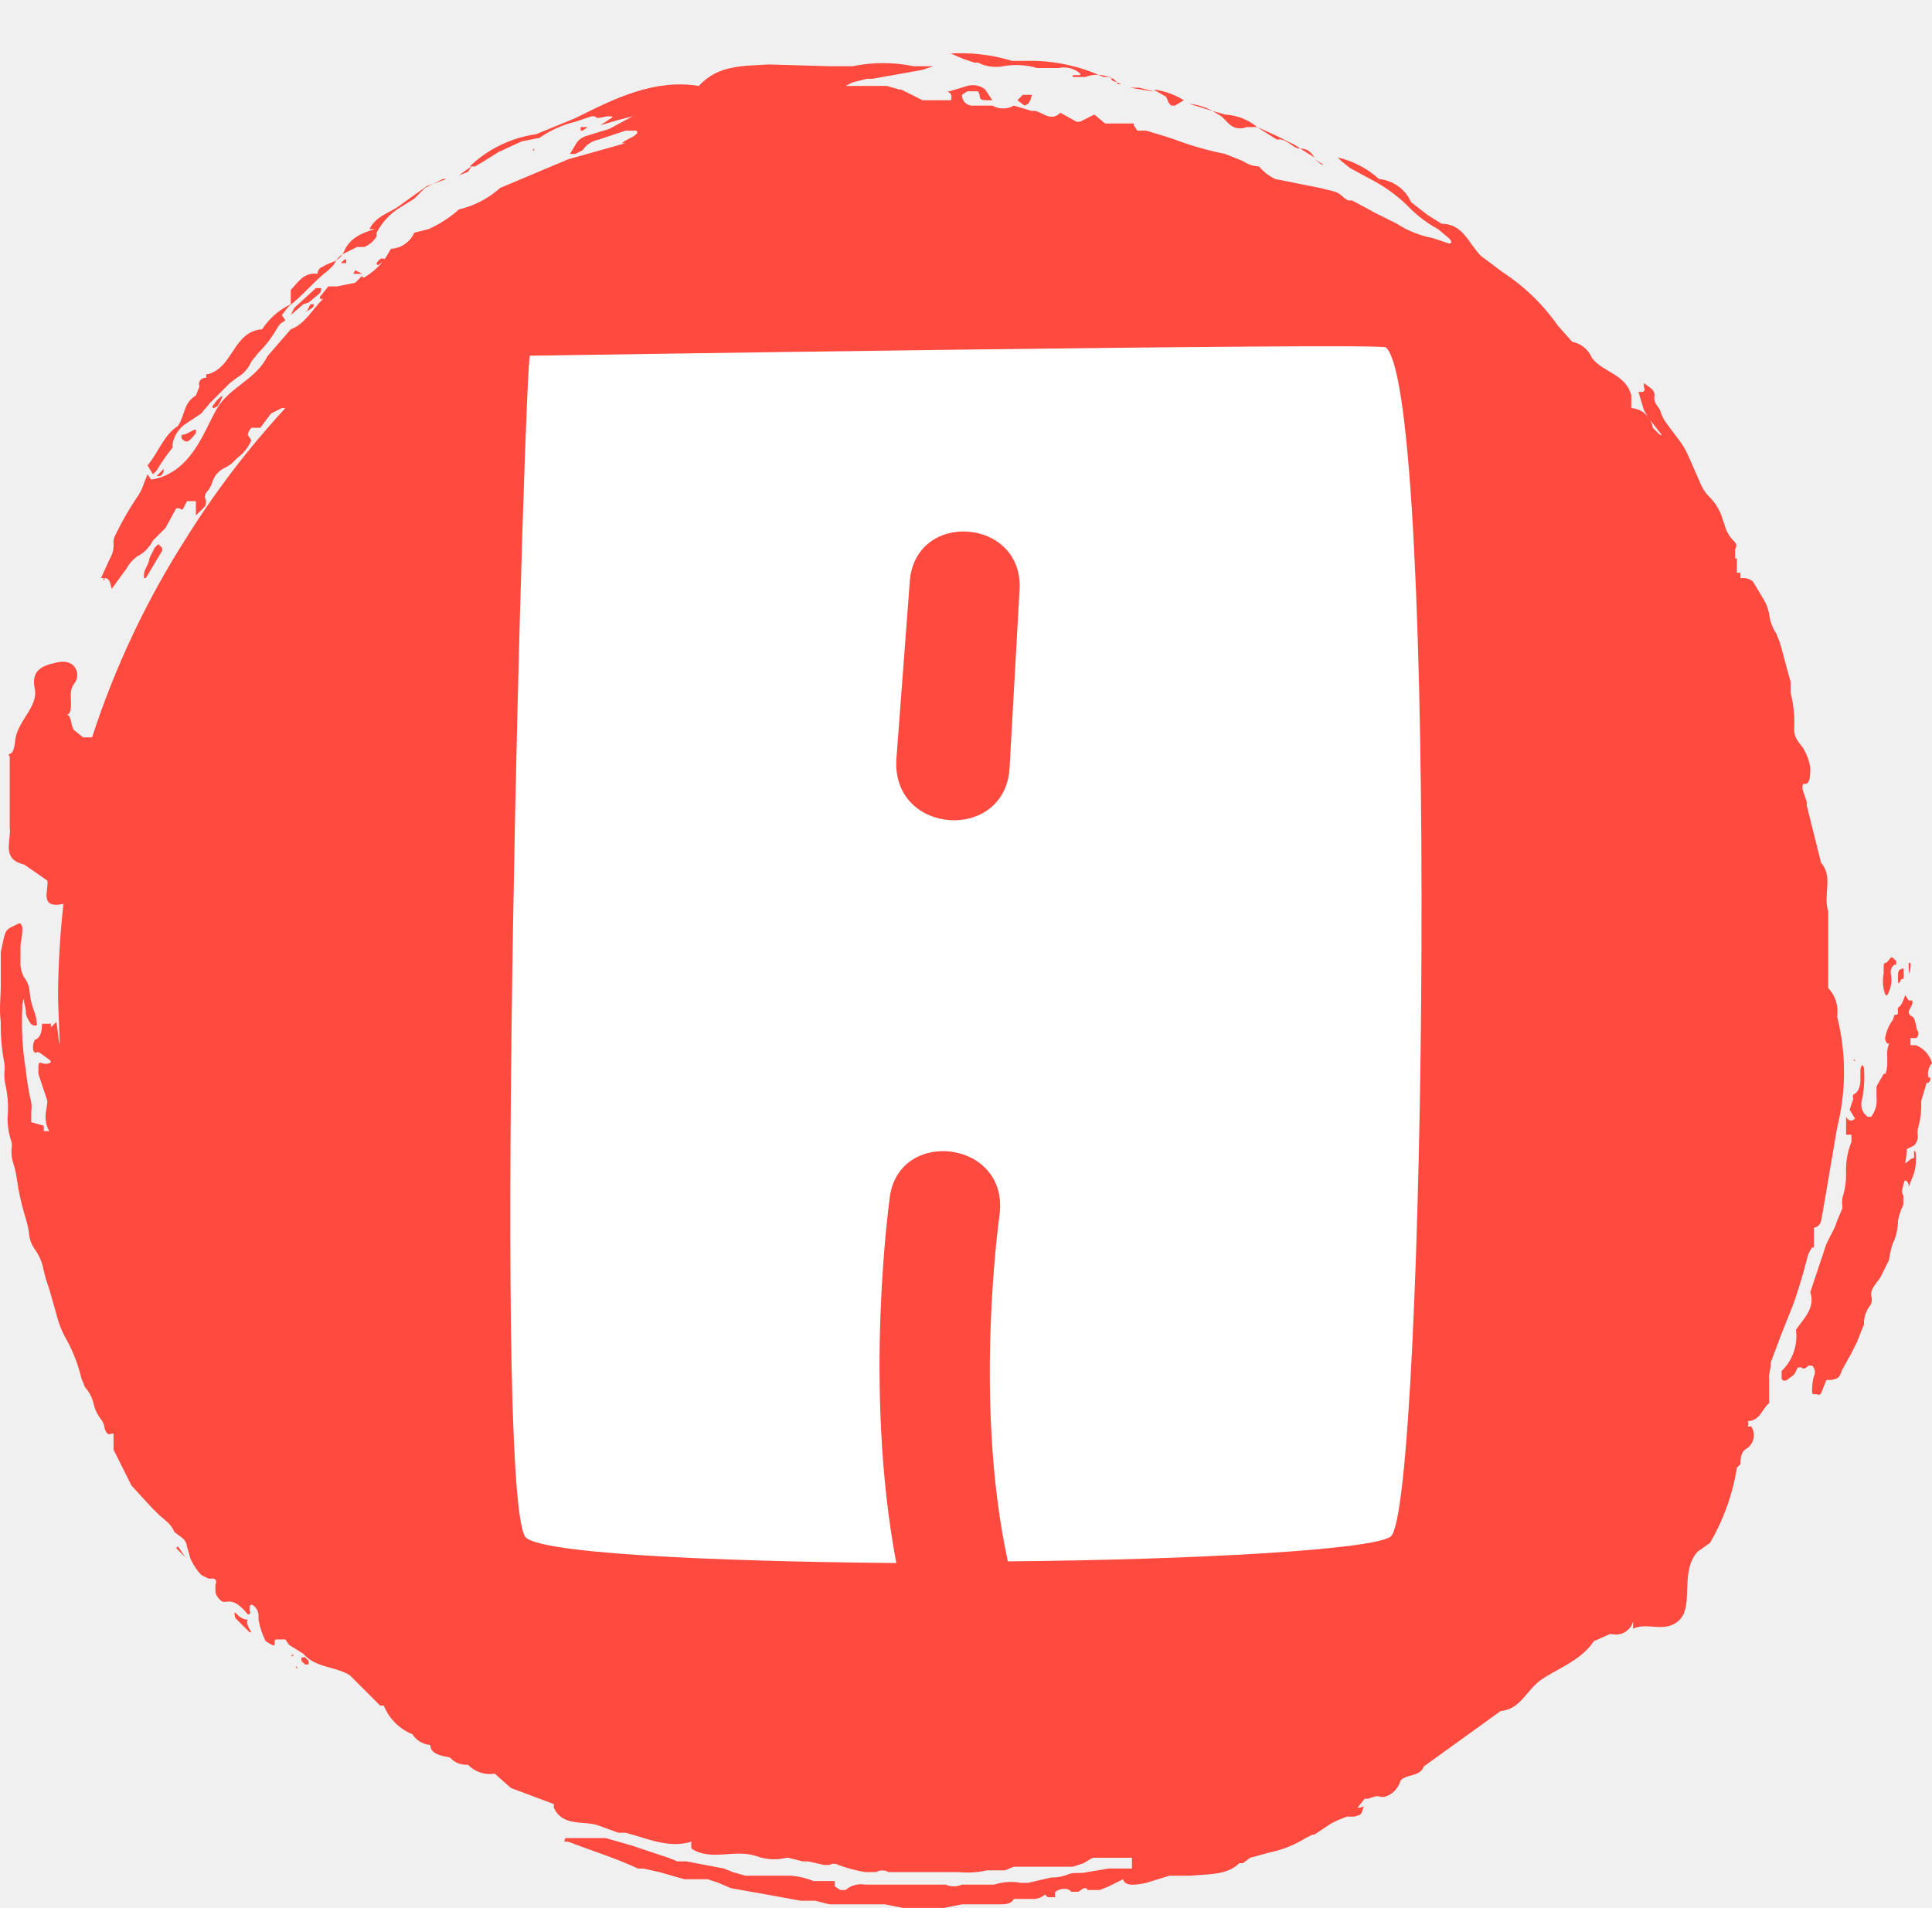
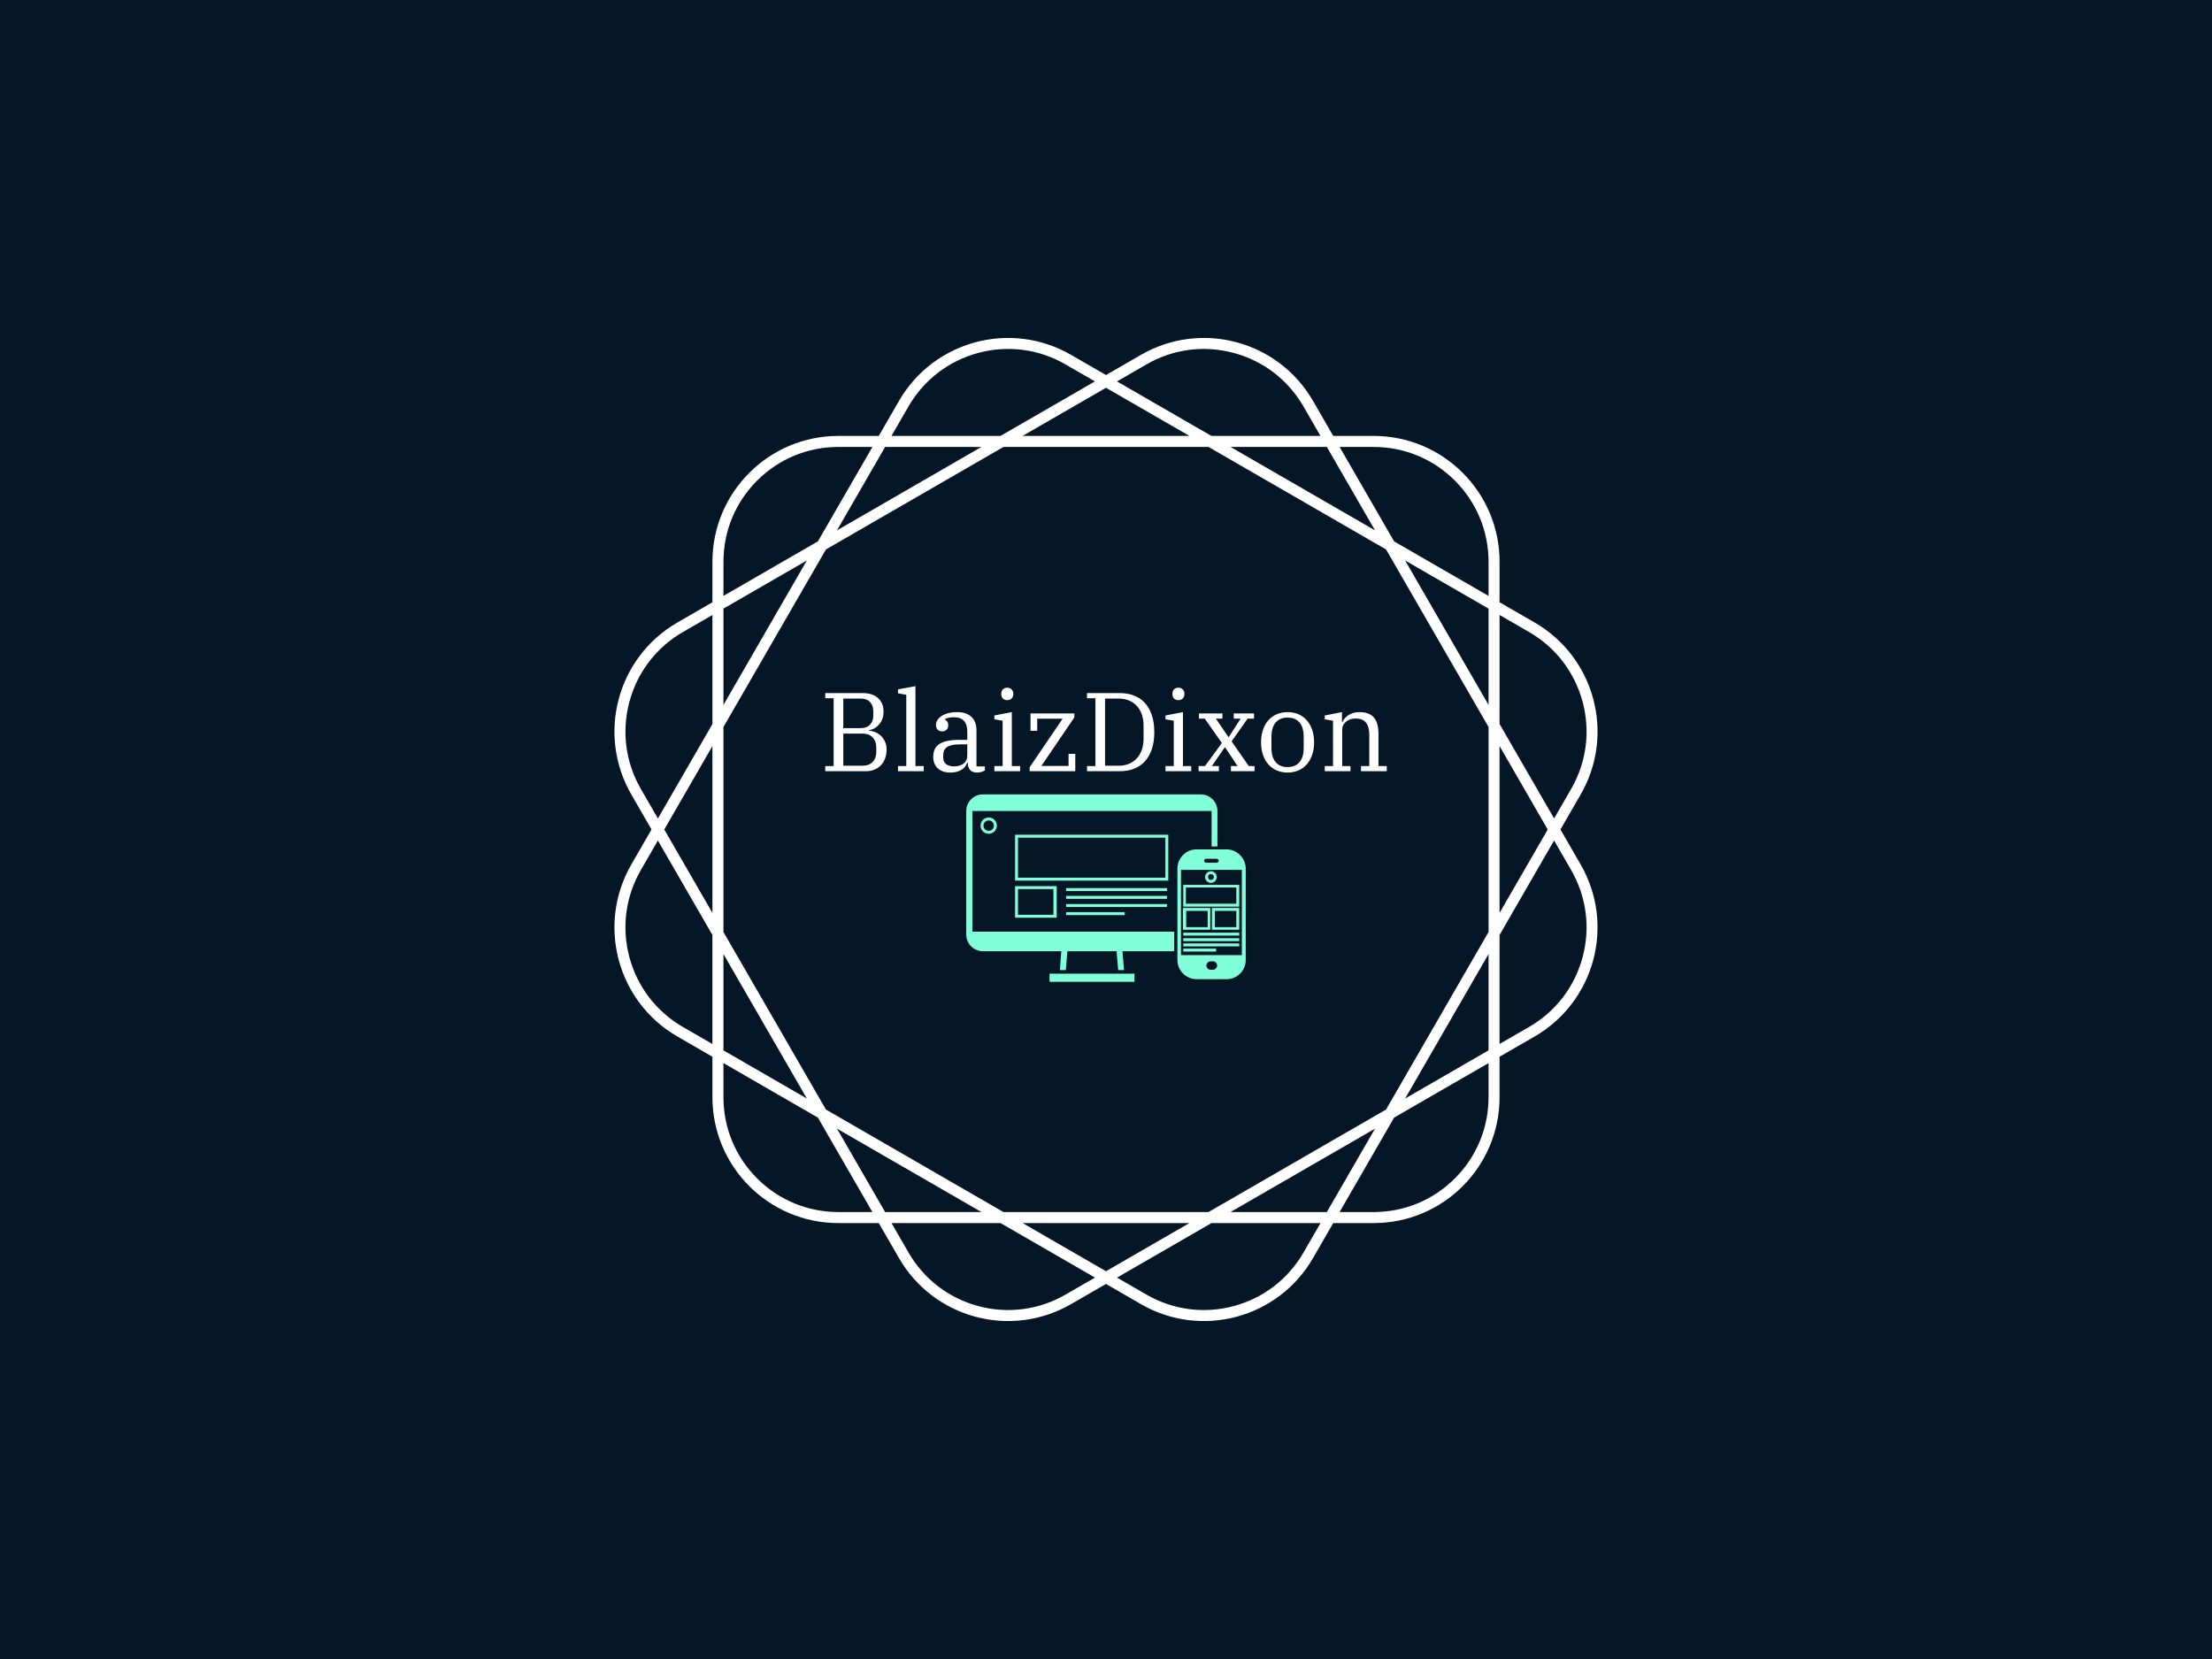
- <svg xmlns="http://www.w3.org/2000/svg" width="308.761" height="304.916" viewBox="0 0 106.008 104.687" class="css-1j8o68f" version="1.1" id="svg23">
-   <defs id="SvgjsDefs2684" />
-   <g id="SvgjsG2685" featurekey="rootContainer" transform="matrix(0.9820593,0,0,0.9820593,-0.05456052,0)" fill="#ff4a3f">
-     <g id="g17">
-       <path d="M19.8 15.3h.5l-.4-.2zm.5.1zm.8-.7c0 .1 0 .1.1.1l.4-.3c-.2-.1-.3-.1-.5.2zm.4-.2zm-4.1 2.3zm-.2.6l.3-.2c.1-.1.1-.2.1-.2h-.2l-.2.4c-.1-.1-.1 0 0 0zm2.2-2.9h-.1l-.2.2h.3zm-2.1 2.4l.6-.5c.1-.1.1-.2.1-.3h-.3l-1.2 1.1-.2.4.7-.6zm-1.1.8z" id="path3" />
-       <path d="M9.7 25v-.2a1.7 1.7 0 0 1 .7-1.1l.9-.6.5-.6.7-.7.4-.4.4-.3a1.9 1.9 0 0 0 .8-.9l.4-.5a5.9 5.9 0 0 0 1-1.3l.2-.3.3-.2-.2-.3.4-.5c.8-.6 1.4-1.4 2.2-2l.3-.3a1.4 1.4 0 0 1 .5-.6l.8-.4h.4a1.4 1.4 0 0 0 .7-.6V13a3.5 3.5 0 0 1 1.3-1.4l.8-.5.2-.2.4-.4 1-.5h.2l-1.1.4-1.4 1c-.6.5-1.4.6-1.8 1.4h.3c-.7.2-1.4.5-1.7 1.2s-.8.6-1.2.9a.4.4 0 0 0-.3.4c-.8-.1-1.1.5-1.5.9v.8a3.9 3.9 0 0 0-1.6 1.4c-1.6.1-1.6 2.1-3 2.5h-.1a.2.2 0 0 0 0 .2c-.3 0-.5.2-.4.5l-.2.5c-.7.4-.6 1.1-1 1.7-.8.5-1.1 1.5-1.7 2.2l.3.5.2-.2a11.6 11.6 0 0 1 .9-1.3zM53.9 3.3l.6.2h.2a2.2 2.2 0 0 0 1.4.2 4.1 4.1 0 0 1 1.9.1h1.2a1.4 1.4 0 0 1 1.2.3.1.1 0 0 1 0 .1H60a.1.1 0 0 0 0 .1h.7a1.8 1.8 0 0 1 1.3 0c.2 0 .1.1.2.2l.5.2h-.2c-.2-.4-.5-.4-.8-.4a9.7 9.7 0 0 0-4.3-.9h-.8A9.8 9.8 0 0 0 53 3h.2zm7.3 3.1zM50.3 4.7zm10.9 1.7h.2-.2zM19 14.7zm32.1-10zm17.6 2.2a.9.9 0 0 0 1 .2h.6a3.1 3.1 0 0 0-1.8-.7l-.7-.2.5.3zm-3.4-1.3c0 .1.1.2.2.3h.2l.5-.3a4.2 4.2 0 0 0-1.7-.6l.7.4zm7.4 2.7l.8.5c-.2-.3-.4-.5-.8-.5z" id="path5" />
-       <path d="M99 76.1l.6-1.6.6-1.5c.2-.5.6-1.8.8-2.6a1.7 1.7 0 0 1 .3-.7h.1v-1.1c.5-.1.4-.6.5-.9l.8-4.7a12.7 12.7 0 0 0 0-6.2 1.9 1.9 0 0 0-.5-1.6v-4.3c-.3-.9.3-1.9-.4-2.7L101 45a.4.4 0 0 0 0-.2l-.2-.6a.5.5 0 0 1 0-.4h.1c.3 0 .3-.5.3-.9a3 3 0 0 0-.4-1.1l-.3-.4a1.1 1.1 0 0 1-.2-.7 6.7 6.7 0 0 0-.2-2v-.6c-.2-.7-.4-1.5-.6-2.2l-.2-.5a2.5 2.5 0 0 1-.4-1.1 2.5 2.5 0 0 0-.3-.8l-.6-1a.8.8 0 0 0-.6-.2h-.1V32h-.2v-.8H97V31a.4.4 0 0 0 0-.1v-.2c.1-.2.1-.3-.1-.5a1.8 1.8 0 0 1-.4-.6l-.2-.6a2.9 2.9 0 0 0-.7-1.2 2.2 2.2 0 0 1-.5-.7l-.7-1.6a4.3 4.3 0 0 0-.6-1l-.6-.8a2.4 2.4 0 0 1-.4-.8l-.2-.3a.6.6 0 0 1-.1-.5.5.5 0 0 0-.2-.4l-.4-.3v.2c.1.2 0 .3-.1.3h-.2l.3 1 .3.5.7.9h-.1l-.2-.2-.2-.2a1.3 1.3 0 0 0-1.2-1.1v-.7c-.3-1.2-1.6-1.3-2.2-2.1a1.5 1.5 0 0 0-1.1-.9l-.8-.9a11.3 11.3 0 0 0-3.1-3l-.8-.6-.4-.3c-.7-.7-1-1.8-2.2-1.8l-.8-.5-.9-.7a2.2 2.2 0 0 0-1.8-1.3 5.1 5.1 0 0 0-2.3-1.2l.2.2.5.4 1.3.7a8.5 8.5 0 0 1 2.1 1.6 6.8 6.8 0 0 0 1.5 1.1l.6.5c.1.1.2.2.1.3H81l-.9-.3a5.6 5.6 0 0 1-2-.8l-1.2-.6-1.3-.7h-.2c-.3-.1-.4-.4-.8-.5l-.8-.2-2.5-.5a2.6 2.6 0 0 1-.9-.7 1.7 1.7 0 0 1-.9-.3l-1-.4a18.1 18.1 0 0 1-2.8-.8l-.6-.2-1-.3h-.5l-.2-.3v-.1h-1.6l-.6-.5-.4.2-.4.2h-.2l-.9-.5c-.6.6-1.1-.2-1.6-.1l-1-.3a1.2 1.2 0 0 1-1.2 0h-1.2a.6.6 0 0 1-.5-.6l.3-.2h.6a.7.7 0 0 1 .1.3c0 .2.2.2.5.2h.2l-.4-.6a1.1 1.1 0 0 0-1-.2l-1 .3H53c.3.2.2.3.2.5h-1.6l-.4-.2-.8-.4h-.1l-.7-.2h-2.3l.4-.2.8-.2h.3l1.7-.3 1.1-.2.6-.2h-1.1a8.4 8.4 0 0 0-3.4 0h-1.3L43 3.6c-1.4.1-2.8 0-3.9 1.2-2.5-.4-4.7.7-6.9 1.8l-2.2.9a6.7 6.7 0 0 0-3.7 1.8h.3l.5-.3.8-.5 1.3-.6 1-.2a6 6 0 0 1 2-.9l.9-.3h.2c.1.2.5 0 .7 0h.2c.1 0 .1.1 0 .1l-.6.4 1-.3.8-.2-1.3.7-1.3.4a1 1 0 0 0-.6.5l-.3.5h.3l.4-.2a1.4 1.4 0 0 1 .9-.6l1.5-.5h.5a.1.1 0 0 1 .1.2c-.2.2-.6.3-.8.5h.2l-3.2.9-3.8 1.6a5.2 5.2 0 0 1-2.3 1.2 6.6 6.6 0 0 1-1.7 1.1l-.8.2a1.5 1.5 0 0 1-1.3.9l-.3.5a3.7 3.7 0 0 1-1.2 1.1h-.1v-.1l-.2.2-.2.2-1 .2h-.5l-.4.5c-.1.1-.1.2 0 .2h.1c-.6.6-1 1.4-1.8 1.7L15 19.9c-.6 1.2-1.8 1.6-2.6 2.6s-1.4 3.9-3.9 4.3l-.2-.3-.2.5a2.7 2.7 0 0 1-.4.8 16.9 16.9 0 0 0-1.2 2.1.8.8 0 0 0-.1.5 1.4 1.4 0 0 1-.2.8l-.5 1.1h.2c.3 0 .3.3.4.6l.8-1.1a2.2 2.2 0 0 1 .6-.7 2 2 0 0 0 .9-.9l.3-.3.4-.4.6-1.1h.2c.1.1.1.1.2 0l.2-.4h.5v.8l.5-.5a.5.5 0 0 0 0-.5.4.4 0 0 1 .1-.3 1.5 1.5 0 0 0 .3-.5 1.3 1.3 0 0 1 .8-.9l.3-.2.3-.3a2.4 2.4 0 0 0 .8-1l-.2-.3c0-.1.1-.3.2-.4h.5l.6-.8.6-.3h.2a48.8 48.8 0 0 0-5.5 7.2h-.1.1a48.4 48.4 0 0 0-5.3 11.2h-.5l-.5-.4c-.2-.2-.1-.7-.4-.9h.1c.3-.5-.1-1.2.3-1.7s.1-1.4-.9-1.2-1.5.5-1.3 1.5-1 1.8-1.1 2.9-.5.5-.3.9v3.9c.1.8-.5 1.8.8 2.1l1.3.9c.1.5-.5 1.6.9 1.3a49.2 49.2 0 0 0-.3 5c0 1.1.1 2.2.1 3.3v-.4c-.1-.4-.1-.8-.2-1.3l-.3.3v-.2h-.5c0 .5-.1.8-.4.9a.9.9 0 0 0-.1.5c0 .1.1.3.2.2s.4.2.7.4-.2.3-.4.2-.2.1-.2.3v.3l.5 1.5c0 .3-.1.6-.1.9a1.7 1.7 0 0 0 .2.8h-.3v-.3l-.7-.2v-.6a1.5 1.5 0 0 0 0-.5 14.6 14.6 0 0 1-.3-1.8 16.6 16.6 0 0 1-.2-3.5.9.9 0 0 1 .1-.5v.2a2.9 2.9 0 0 1 .1.5.8.8 0 0 0 .1.4c.1.2.2.4.4.4s.1-.1.1-.2a2.1 2.1 0 0 0-.1-.5 4.2 4.2 0 0 1-.3-1.3 1.5 1.5 0 0 0-.3-.7 1.6 1.6 0 0 1-.2-.9v-.8c0-.3.1-.6.1-.9a.5.5 0 0 0-.1-.4h-.1c-.8.4-.7.2-1 1.6V55c0 .7-.1 1.4 0 2.1a10.8 10.8 0 0 0 .2 2.3 1.8 1.8 0 0 1 0 .5 3.1 3.1 0 0 0 .1.9 5.9 5.9 0 0 1 .1 1.3 3.9 3.9 0 0 0 .2 1.7 1.2 1.2 0 0 1 0 .4 2.1 2.1 0 0 0 .1.8 4.9 4.9 0 0 1 .2.9 14 14 0 0 0 .5 2.2 5 5 0 0 1 .2 1 1.7 1.7 0 0 0 .3.7 2.9 2.9 0 0 1 .5 1.2 8.5 8.5 0 0 0 .3 1l.4 1.4a5.4 5.4 0 0 0 .6 1.5 8.5 8.5 0 0 1 .8 2.1l.2.5a2.1 2.1 0 0 1 .5 1 2.1 2.1 0 0 0 .4.8 1 1 0 0 1 .2.5c.1.3.2.4.4.3h.1v.9l.5 1 .5 1 1.1 1.2.4.4c.3.3.7.5.9 1l.4.3a.7.7 0 0 1 .3.5l.2.7a3.3 3.3 0 0 0 .6.9l.4.2h.3a.2.2 0 0 1 .1.3 2.5 2.5 0 0 0 0 .5.9.9 0 0 0 .4.5h.2c.4-.1.8.2 1.2.7h.1c0-.1.1-.1 0-.2v-.2c0-.1.1-.2.2-.1a.7.7 0 0 1 .3.6v.2a4.3 4.3 0 0 0 .4 1.2c.5.3.5.3.5.1s0-.2.2-.2h.4l.2.3.8.5c.7.8 1.8.7 2.6 1.2l1.7 1.7h.2a2.9 2.9 0 0 0 1.6 1.6 1.3 1.3 0 0 0 1 .6c0 .5.6.6 1.1.7a1.2 1.2 0 0 0 .8.4h.2a1.7 1.7 0 0 0 1.5.5l.9.8 2.4.9v.2c.5 1.1 1.7.7 2.5 1l1.1.4h.4c1.2.3 2.4.9 3.7.5a.7.7 0 0 0 0 .4c1.1.7 2.4 0 3.6.4a2.9 2.9 0 0 0 1.7.1h.1l.8.2h.3l.9.2h.3a.5.5 0 0 1 .5 0 7.9 7.9 0 0 0 1.5.4h.6a.7.7 0 0 1 .7 0h3.9a5 5 0 0 0 1.6-.1h1l.5-.2H60l.6-.2.5-.3h2.2v.6H62l-1.2.2c-.4.1-.7 0-1 .1a2.4 2.4 0 0 1-1 .2l-1.3.3h-.4a3.1 3.1 0 0 0-1.5.1h-1.8a1.1 1.1 0 0 1-.9 0h-4.5a1.3 1.3 0 0 0-1.1.3H47l-.3-.2v-.3h-1.2a4.1 4.1 0 0 0-1.3-.3h-2.5l-.7-.2-.5-.2-2.1-.4h-.5l-.5-.2-2.1-.7-1.4-.4h-2.2c-.1 0-.1.1-.1.2h.2c1.3.5 2.6.9 3.9 1.5h.3l.9.2 1.4.4h1.3l.6.2.7.3 1.7.3 1.1.2 1.1.2h.8l.8.2h3.1l1 .2h2.3l1-.2H56c.4 0 .6-.1.7-.3h1a1 1 0 0 0 .8-.3c-.1.1 0 .1.1.2h.4v-.2c0-.1 0-.1.2-.2s.6-.1.7.1h.4l.3-.2c.2 0 .2 0 .2.1h.7l.5-.2.8-.4c.1.3.4.4 1.3.2l1.3-.4h1.2c.9-.1 2 0 2.7-.7h.2l.4-.3 1.1-.3a6.1 6.1 0 0 0 2-.8l.4-.2h.1l.9-.6.4-.2.5-.2h.4c.4-.1.4-.1.5-.4s0-.1-.2-.1h-.1l.4-.5h.2c.3-.1.5-.2.7-.1h.2a1.3 1.3 0 0 0 .9-.9c.3-.4 1.1-.2 1.3-.8l4.3-3.1c1.1-.1 1.4-1.1 2.2-1.7s2.3-1.1 3-2.2l.9-.4h.1a1 1 0 0 0 1.2-.7v.4c.8-.4 1.8.3 2.6-.5s0-2.7 1-3.8l.7-.5a12.1 12.1 0 0 0 1.5-4.2l.2-.2c0-.3 0-.7.4-.9a.9.9 0 0 0 .2-1.2h-.2a.3.3 0 0 0 0-.3c.7 0 .8-.7 1.2-1V77a.5.5 0 0 1 0-.2 3.8 3.8 0 0 0 .1-.7zM5.9 32.2z" id="path7" />
-       <path d="M26.4 9.3l-.3.2-.4.3.5-.2zm6.1-2h.1l.3-.2h-.4zm-2.6 1l-.1.1h.1v-.1zm-1.5 1.4zm1.3-.2zm-6.3 3.1zM9.2 26.2l-.4.4H9a.4.4 0 0 0 .2-.4zm3-3.5a2.1 2.1 0 0 0 .3-.6 1.5 1.5 0 0 0-.5.5c-.1.1-.1.2 0 .2zM11 24.2V24c-.2 0-.5.3-.8.3v.2c.3.3.4.2.8-.3zm3 66.2zM73.9 9.2h.1l-.5-.3zm-2.5-1.4c.5-.1.8.4 1.2.5h.1l-.3-.2-1-.5-1.1-.5.3.2zM52.8 3.1zm11.7 2h-.1l-1.2-.2h.5zm2 .7l1.3.4a3.3 3.3 0 0 0-1.3-.4zm-9 0a1 1 0 0 0 .2-.5h-.5l-.3.3.4.3zm9 1.6zM49.9 4.2zm2.9.7zM48.5 4zm13.8 2.1a.5.5 0 0 0 0 .1zm44.8 52.3h-.3V58h.3c.1 0 .2-.3.1-.4s-.1-.7-.3-.8a.3.3 0 0 1-.2-.3l.2-.4a.4.4 0 0 0 0-.2h-.2l-.2-.3c-.1.3-.2.6-.4.7a.5.5 0 0 0 0 .2c0 .1 0 .2-.1.2h-.1a1.1 1.1 0 0 1-.1.3 2.3 2.3 0 0 0-.4.9.4.4 0 0 0 .1.4h.1a1.7 1.7 0 0 0-.1.8v.4a1.8 1.8 0 0 1-.1.5h-.1l-.4.7v.6a1.5 1.5 0 0 1-.3 1.1h-.2l-.2-.2a.9.9 0 0 1-.1-.8 6.5 6.5 0 0 0 .1-1.7c0-.1-.1-.2-.1-.2a.5.5 0 0 0-.1.3v.6c0 .2-.1.6-.3.7s-.1.2-.1.3l-.2.6.3.5c-.2.2-.4.1-.5-.1v1h.3v.4a4.2 4.2 0 0 0-.3 1.4 3.3 3.3 0 0 0 0 .4 4 4 0 0 1-.2 1.3 2 2 0 0 0 0 .6l-.3.7a3.2 3.2 0 0 1-.3.7l-.3.6-.9 2.7c.3.9-.4 1.5-.8 2.1a2.7 2.7 0 0 1-.8 2.3v.4c0 .1.1.2.3.1l.4-.3.2-.4h.2c.1.1.2.1.4-.1h.2a.5.5 0 0 1 .1.6 2.9 2.9 0 0 0-.1.8c0 .1 0 .2.1.2h.2c.1.1.2 0 .3-.3l.2-.5h.3c.4-.1.4-.1.6-.6l.5-.9.3-.6.4-1a1.6 1.6 0 0 1 .3-1 .6.6 0 0 0 .1-.6c0-.2 0-.3.2-.6l.3-.4.5-1a4.7 4.7 0 0 1 .2-.9 3 3 0 0 0 .3-1.3 3.8 3.8 0 0 1 .3-.9v-.5c-.1-.2-.1-.2 0-.6s.1-.2.2-.2a.4.4 0 0 1 .1.3l.2-.5a2.3 2.3 0 0 0 .2-.9v-.3c0-.1 0-.3-.1-.3v.4c-.2 0-.3.2-.5.3a6.4 6.4 0 0 0 .1-.8l.4-.2a.7.7 0 0 0 .2-.6 1.4 1.4 0 0 1 0-.3 4.8 4.8 0 0 0 .2-1.4v-.2l.3-1h.1a.3.3 0 0 0 .1-.3h-.1a.9.9 0 0 1 .2-.8 1.5 1.5 0 0 0-.9-1zm-1.2 7.8zm-.2-9.9zm0 0zM9.1 30.8a.3.3 0 0 0 0-.2l-.2-.2-.2.2-.3.6c0 .3-.3.6-.3.9v.2h.1zm96.3 24.8h.1a1.7 1.7 0 0 0 .2-1.2.5.5 0 0 1 .2-.5h.1v-.2l-.2-.2h-.1c-.1.1-.2.3-.3.3s-.1.1-.1.3v.3a2.2 2.2 0 0 0 .1 1.2zM13.2 90.1c-.1 0 0 .2 0 .3l.8.8h.1c-.2-.3-.3-.6-.2-.7a.9.9 0 0 1-.5-.2zm.8.3zm92.3-35.7h.1a2 2 0 0 0 0-.6c-.3.1-.3.1-.3.6s.1.1.2 0z" id="path9" />
-       <path d="M106.7 62a.6.6 0 0 0 .1-.5c0-.1-.1-.2-.1-.1h-.2v.2c0 .4.1.5.2.4zm.1-8.2h-.1v.6a1 1 0 0 0 .1-.6zM17.1 92.6h-.2v.2l.2.2h.2v-.2zm86.6-33.3c0-.1 0-.1-.1-.1zM9.9 86.5l.5.5-.4-.6z" id="path11" />
-       <circle cx="10.5" cy="87.1" transform="rotate(-24.8 10.4 87.159)" id="circle13" />
-       <path d="M9.7 30.1h-.1v.2-.2h.1zm83.2-6.6l-.2-.3h-.1zm-14.7 77.1zM5.9 32.2zm-.1.2a.3.3 0 0 0 .1-.2v.2zm1.9-4.9zM61.5 2.4zm42.8 58.2v.1-.1zM16.4 92.5h-.1c.1.1.2 0 .1-.1zm.2.7h.1l-.1-.1v.1zm73.9-71.3zm15.2 34.4zM14.6 91.7zm92.1-37zm-.8 11.4zM34.6 0z" id="path15" />
-     </g>
-   </g>
-   <g id="SvgjsG2686" featurekey="nameFeature-0" transform="matrix(2.284354,0,0,2.284354,27.98006,-5.60952)" fill="#ffffff">
-     <path d="M9.6 16.48 l-0.32 4.24 c-0.08 1.8 2.6 1.96 2.72 0.2 l0.24 -4.28 c0.12 -1.76 -2.56 -1.96 -2.64 -0.16 z M0.48 11 l0 0 c0.04 0 20.48 -0.32 20.56 -0.2 c1.28 1.12 0.96 27.8 0.12 28.56 c-0.4 0.32 -4.64 0.56 -9.2 0.6 c-0.84 -3.84 -0.2 -8.32 -0.2 -8.32 c0.24 -1.8 -2.44 -2.12 -2.64 -0.4 c0 0.04 -0.64 4.52 0.16 8.76 c-4.56 -0.04 -8.68 -0.24 -8.92 -0.64 c-0.8 -1.44 0 -28.28 0.12 -28.36 z" id="path20" />
+ <svg xmlns="http://www.w3.org/2000/svg" version="1.1" width="2000" height="1500" viewBox="0 0 2000 1500">
+   <rect width="2000" height="1500" fill="#051726" />
+   <g transform="matrix(0.4444444,0,0,0.4444444,555.5557,250)">
+     <svg viewBox="0 0 320 360" data-background-color="#051726" preserveAspectRatio="xMidYMid meet" height="2250" width="2000">
+       <g id="tight-bounds" transform="matrix(1,0,0,1,-0.00003672796,0)">
+         <svg viewBox="0 0 320 360" height="360" width="320">
+           <g>
+             <svg />
+           </g>
+           <g>
+             <svg viewBox="0 0 320 360" height="360" width="320">
+               <g>
+                 <path transform="translate(-32.1528,-12.1528) scale(3.84303,3.84303)" d="M88.492 50l1.711-2.963c2.946-5.102 1.198-11.626-3.904-14.572l-2.963-1.711v-3.422c0-5.891-4.776-10.667-10.667-10.667h-3.422l-1.711-2.963c-2.946-5.102-9.47-6.85-14.572-3.904l-2.964 1.71-2.963-1.711c-5.102-2.945-11.626-1.197-14.572 3.905l-1.711 2.963h-3.422c-5.891 0-10.667 4.776-10.667 10.667v3.422l-2.963 1.711c-5.102 2.946-6.85 9.47-3.904 14.572l1.71 2.963-1.711 2.963c-2.945 5.102-1.197 11.626 3.905 14.572l2.963 1.711v3.422c0 5.891 4.776 10.667 10.667 10.667h3.422l1.711 2.963c2.946 5.102 9.47 6.85 14.572 3.904l2.963-1.71 2.963 1.711c5.102 2.946 11.626 1.198 14.572-3.904l1.711-2.963h3.422c5.891 0 10.667-4.776 10.667-10.667v-3.422l2.963-1.711c5.102-2.946 6.85-9.47 3.904-14.572zM85.832 33.273c2.252 1.3 3.862 3.399 4.535 5.91 0.673 2.511 0.328 5.135-0.972 7.386l-1.441 2.497-4.618-7.999v-9.236zM73.72 73.72l-15.038 8.682h-17.364l-15.038-8.682-8.682-15.038v-17.364l8.682-15.038 15.038-8.682h17.364l15.038 8.682 8.682 15.038v17.364zM82.401 60.549v8.158l-7.065 4.079zM72.786 75.336l-4.079 7.065h-8.158zM57.065 83.335l-7.065 4.079-7.065-4.079zM39.451 82.401h-8.158l-4.079-7.065zM24.664 72.786l-7.065-4.079v-8.158zM16.665 57.065l-4.079-7.065 4.079-7.065zM17.599 39.451v-8.158l7.065-4.079zM27.214 24.664l4.079-7.065h8.158zM42.935 16.665l7.065-4.079 7.065 4.079zM60.549 17.599h8.158l4.079 7.065zM75.336 27.214l7.065 4.079v8.158zM83.335 42.935l4.079 7.065-4.079 7.065zM72.668 17.599c2.6 0 5.044 1.012 6.883 2.851 1.838 1.838 2.851 4.283 2.851 6.883v2.883l-7.999-4.618-4.618-7.999zM53.43 10.606c2.252-1.3 4.875-1.645 7.386-0.972 2.511 0.673 4.61 2.284 5.91 4.535l1.441 2.497h-9.236l-7.999-4.618zM33.273 14.168c1.3-2.252 3.399-3.862 5.91-4.535 2.511-0.673 5.135-0.328 7.386 0.972l2.497 1.441-7.999 4.618h-9.236zM17.599 27.332c0-2.6 1.012-5.044 2.851-6.883 1.838-1.838 4.283-2.851 6.883-2.851h2.883l-4.618 7.999-7.999 4.618zM10.606 46.57c-1.3-2.252-1.645-4.875-0.972-7.386 0.673-2.511 2.284-4.61 4.535-5.91l2.497-1.441v9.236l-4.618 7.999zM14.168 66.727c-2.252-1.3-3.862-3.399-4.535-5.91-0.673-2.511-0.328-5.135 0.972-7.386l1.441-2.497 4.618 7.999v9.236zM27.332 82.401c-2.6 0-5.044-1.012-6.883-2.851-1.838-1.838-2.851-4.283-2.851-6.883v-2.883l7.999 4.618 4.618 7.999zM46.57 89.394c-2.252 1.3-4.875 1.645-7.386 0.972-2.511-0.673-4.61-2.284-5.91-4.535l-1.441-2.497h9.236l7.999 4.618zM66.727 85.832c-1.3 2.252-3.399 3.862-5.91 4.535-2.511 0.673-5.135 0.328-7.386-0.972l-2.497-1.441 7.999-4.618h9.236zM82.401 72.668c0 2.6-1.012 5.044-2.851 6.883-1.838 1.838-4.283 2.851-6.883 2.851h-2.883l4.618-7.999 7.999-4.618zM90.367 60.816c-0.673 2.511-2.284 4.61-4.535 5.91l-2.497 1.441v-9.236l4.618-7.999 1.441 2.497c1.3 2.253 1.646 4.876 0.973 7.387z" fill="#ffffff" fill-rule="nonzero" stroke="none" stroke-width="1" stroke-linecap="butt" stroke-linejoin="miter" stroke-miterlimit="10" stroke-dasharray="" stroke-dashoffset="0" font-family="none" font-weight="none" font-size="none" text-anchor="none" style="mix-blend-mode: normal" data-fill-palette-color="tertiary" />
+               </g>
+               <g transform="matrix(1,0,0,1,64,130.4242)">
+                 <svg viewBox="0 0 192 99.152" height="99.152" width="192">
+                   <g>
+                     <svg viewBox="0 0 192 99.152" height="99.152" width="192">
+                       <g>
+                         <svg viewBox="0 0 192 99.152" height="99.152" width="192">
+                           <g>
+                             <svg viewBox="0 0 192 33.955" height="33.955" width="192">
+                               <g id="textblocktransform">
+                                 <svg viewBox="0 0 192 33.955" height="33.955" width="192" id="textblock">
+                                   <g>
+                                     <svg viewBox="0 0 192 33.955" height="33.955" width="192">
+                                       <g transform="matrix(1,0,0,1,0,0)">
+                                         <svg width="192" viewBox="-1.25 -42 258.83 46.6" height="33.955" data-palette-color="#ffffff">
+                                           <path d="M2.75 0L2.75-2.3 6.5-2.3 6.5-32.6 2.75-32.6 2.75-34.9 19.45-34.9Q23.85-34.9 26.33-32.65 28.8-30.4 28.8-26.65L28.8-26.65Q28.8-24.8 28.25-23.35 27.7-21.9 26.78-20.85 25.85-19.8 24.68-19.15 23.5-18.5 22.25-18.3L22.25-18.3 22.25-18.15Q23.55-18.05 24.95-17.5 26.35-16.95 27.5-15.9 28.65-14.85 29.4-13.3 30.15-11.75 30.15-9.7L30.15-9.7Q30.15-7.5 29.48-5.7 28.8-3.9 27.58-2.63 26.35-1.35 24.65-0.68 22.95 0 20.95 0L20.95 0 2.75 0ZM10.8-16.8L10.8-2.45 19.4-2.45Q22.3-2.45 23.93-4.15 25.55-5.85 25.55-8.55L25.55-8.55 25.55-10.75Q25.55-13.4 23.93-15.1 22.3-16.8 19.4-16.8L19.4-16.8 10.8-16.8ZM10.8-32.45L10.8-19.25 18.6-19.25Q21.3-19.25 22.75-20.8 24.2-22.35 24.2-24.75L24.2-24.75 24.2-26.95Q24.2-29.35 22.75-30.9 21.3-32.45 18.6-32.45L18.6-32.45 10.8-32.45ZM35.25 0L35.25-2.3 38.95-2.3 38.95-34.15 35.25-34.8 35.25-36.55 43.05-38 43.05-2.3 46.75-2.3 46.75 0 35.25 0ZM58.65 0.6L58.65 0.6Q55.05 0.6 53.02-1.28 51-3.15 51-6.4L51-6.4Q51-8.25 51.6-9.68 52.2-11.1 53.57-12.05 54.95-13 57.15-13.5 59.35-14 62.5-14L62.5-14 66.2-14 66.2-17.8Q66.2-20.85 64.72-22.48 63.25-24.1 60.3-24.1L60.3-24.1Q59-24.1 57.9-23.88 56.8-23.65 56.1-23.25L56.1-23.25 56.1-23.15Q56.65-22.85 57.17-22.25 57.7-21.65 57.7-20.55L57.7-20.55Q57.7-19.25 56.95-18.53 56.2-17.8 54.95-17.8L54.95-17.8Q53.75-17.8 52.97-18.53 52.2-19.25 52.2-20.7L52.2-20.7Q52.2-21.8 52.85-22.83 53.5-23.85 54.7-24.65 55.9-25.45 57.67-25.93 59.45-26.4 61.7-26.4L61.7-26.4Q65.75-26.4 68.02-24.3 70.3-22.2 70.3-18.4L70.3-18.4 70.3-2.15 74.05-2.15 74.05-0.4Q73.5 0 72.57 0.3 71.65 0.6 70.5 0.6L70.5 0.6Q68.55 0.6 67.5-0.5 66.45-1.6 66.45-3.45L66.45-3.45 66.45-3.8 66.2-3.8Q65.84-2.95 65.27-2.15 64.7-1.35 63.8-0.75 62.9-0.15 61.62 0.23 60.35 0.6 58.65 0.6ZM60.4-2.15L60.4-2.15Q62.8-2.15 64.5-3.38 66.2-4.6 66.2-7.15L66.2-7.15 66.2-12 62.95-12Q60.8-12 59.35-11.68 57.9-11.35 57.05-10.73 56.2-10.1 55.82-9.2 55.45-8.3 55.45-7.1L55.45-7.1 55.45-6.05Q55.45-4.15 56.75-3.15 58.05-2.15 60.4-2.15ZM84.04-31.75L84.04-31.75Q82.74-31.75 82.07-32.52 81.39-33.3 81.39-34.4L81.39-34.4 81.39-34.65Q81.39-35.75 82.07-36.52 82.74-37.3 84.04-37.3L84.04-37.3Q85.34-37.3 86.04-36.52 86.74-35.75 86.74-34.65L86.74-34.65 86.74-34.4Q86.74-33.3 86.04-32.52 85.34-31.75 84.04-31.75ZM78.29 0L78.29-2.3 81.99-2.3 81.99-22.55 78.29-23.2 78.29-24.9 86.09-26.4 86.09-2.3 89.79-2.3 89.79 0 78.29 0ZM94.04 0L94.04-1.75 108.79-23.45 97.44-23.45 97.44-18.05 94.44-18.05 94.44-25.8 114.04-25.8 114.04-24.05 99.29-2.35 111.44-2.35 111.44-7.75 114.44-7.75 114.44 0 94.04 0ZM119.69 0L119.69-2.3 123.44-2.3 123.44-32.6 119.69-32.6 119.69-34.9 134.29-34.9Q137.74-34.9 140.59-33.83 143.44-32.75 145.46-30.58 147.49-28.4 148.61-25.13 149.74-21.85 149.74-17.45L149.74-17.45Q149.74-13.05 148.61-9.78 147.49-6.5 145.46-4.33 143.44-2.15 140.59-1.07 137.74 0 134.29 0L134.29 0 119.69 0ZM127.74-32.45L127.74-2.45 133.84-2.45Q136.39-2.45 138.46-3.33 140.54-4.2 141.96-5.78 143.39-7.35 144.16-9.55 144.94-11.75 144.94-14.45L144.94-14.45 144.94-20.45Q144.94-23.15 144.16-25.35 143.39-27.55 141.96-29.13 140.54-30.7 138.46-31.58 136.39-32.45 133.84-32.45L133.84-32.45 127.74-32.45ZM160.49-31.75L160.49-31.75Q159.19-31.75 158.51-32.52 157.84-33.3 157.84-34.4L157.84-34.4 157.84-34.65Q157.84-35.75 158.51-36.52 159.19-37.3 160.49-37.3L160.49-37.3Q161.79-37.3 162.49-36.52 163.19-35.75 163.19-34.65L163.19-34.65 163.19-34.4Q163.19-33.3 162.49-32.52 161.79-31.75 160.49-31.75ZM154.74 0L154.74-2.3 158.44-2.3 158.44-22.55 154.74-23.2 154.74-24.9 162.54-26.4 162.54-2.3 166.24-2.3 166.24 0 154.74 0ZM169.53 0L169.53-2.3 172.38-2.3 179.93-12.6 172.28-23.5 169.68-23.5 169.68-25.8 180.18-25.8 180.18-23.5 177.23-23.5 182.83-15.3 183.03-15.3 188.33-23.5 185.23-23.5 185.23-25.8 194.28-25.8 194.28-23.5 191.43-23.5 184.28-13.35 191.93-2.3 194.53-2.3 194.53 0 183.98 0 183.98-2.3 186.93-2.3 181.38-10.65 181.18-10.65 175.48-2.3 178.58-2.3 178.58 0 169.53 0ZM209.28-1.85L209.28-1.85Q211.13-1.85 212.51-2.48 213.88-3.1 214.76-4.23 215.63-5.35 216.06-6.88 216.48-8.4 216.48-10.2L216.48-10.2 216.48-15.6Q216.48-17.4 216.06-18.93 215.63-20.45 214.76-21.58 213.88-22.7 212.51-23.33 211.13-23.95 209.28-23.95L209.28-23.95Q207.38-23.95 206.03-23.33 204.68-22.7 203.81-21.58 202.93-20.45 202.51-18.93 202.08-17.4 202.08-15.6L202.08-15.6 202.08-10.2Q202.08-8.4 202.51-6.88 202.93-5.35 203.81-4.23 204.68-3.1 206.03-2.48 207.38-1.85 209.28-1.85ZM209.28 0.6L209.28 0.6Q206.63 0.6 204.43-0.35 202.23-1.3 200.68-3.08 199.13-4.85 198.28-7.33 197.43-9.8 197.43-12.9L197.43-12.9Q197.43-15.95 198.28-18.45 199.13-20.95 200.68-22.73 202.23-24.5 204.43-25.45 206.63-26.4 209.28-26.4L209.28-26.4Q211.93-26.4 214.13-25.45 216.33-24.5 217.88-22.73 219.43-20.95 220.28-18.45 221.13-15.95 221.13-12.9L221.13-12.9Q221.13-9.8 220.28-7.33 219.43-4.85 217.88-3.08 216.33-1.3 214.13-0.35 211.93 0.6 209.28 0.6ZM225.88 0L225.88-2.3 229.58-2.3 229.58-22.55 225.88-23.2 225.88-24.9 233.58-26.4 233.58-21.9 233.78-21.9Q234.08-22.65 234.7-23.45 235.33-24.25 236.25-24.9 237.18-25.55 238.43-25.98 239.68-26.4 241.18-26.4L241.18-26.4Q245.83-26.4 247.85-23.98 249.88-21.55 249.88-16.7L249.88-16.7 249.88-2.3 253.58-2.3 253.58 0 242.08 0 242.08-2.3 245.78-2.3 245.78-16.35Q245.78-23.55 239.73-23.55L239.73-23.55Q238.63-23.55 237.55-23.25 236.48-22.95 235.6-22.3 234.73-21.65 234.2-20.7 233.68-19.75 233.68-18.45L233.68-18.45 233.68-2.3 237.38-2.3 237.38 0 225.88 0Z" opacity="1" transform="matrix(1,0,0,1,0,0)" fill="#ffffff" class="wordmark-text-0" data-fill-palette-color="primary" id="text-0" />
+                                         </svg>
+                                       </g>
+                                     </svg>
+                                   </g>
+                                 </svg>
+                               </g>
+                             </svg>
+                           </g>
+                           <g transform="matrix(1,0,0,1,50.51261,38.14882)">
+                             <svg viewBox="0 0 90.975 61.003" height="61.003" width="90.975">
+                               <g>
+                                 <svg version="1.1" x="0" y="0" viewBox="2.2 15.4 85.9 57.6" enable-background="new 0 0 90 90" xml:space="preserve" height="61.003" width="90.975" class="icon-icon-0" data-fill-palette-color="accent" id="icon-0">
+                                   <g fill="#81ffd9" data-fill-palette-color="accent">
+                                     <path d="M6.6 25c0 1.4 1.1 2.5 2.5 2.5s2.5-1.1 2.5-2.5-1.1-2.5-2.5-2.5S6.6 23.6 6.6 25zM10.7 25c0 0.9-0.7 1.6-1.6 1.6-0.9 0-1.6-0.7-1.6-1.6 0-0.9 0.7-1.6 1.6-1.6C10 23.4 10.7 24.1 10.7 25z" fill="#81ffd9" data-fill-palette-color="accent" />
+                                     <path d="M64.3 27.8H17.2v14.1h47.1V27.8zM63.4 41H18.1V28.7h45.3V41z" fill="#81ffd9" data-fill-palette-color="accent" />
+                                     <path d="M17.2 53.3H30v-9.7H17.2V53.3zM18.1 44.5h10.9v7.9H18.1V44.5z" fill="#81ffd9" data-fill-palette-color="accent" />
+                                     <rect x="32.9" y="44.2" width="31" height="0.9" fill="#81ffd9" data-fill-palette-color="accent" />
+                                     <rect x="32.9" y="46.6" width="31" height="0.9" fill="#81ffd9" data-fill-palette-color="accent" />
+                                     <rect x="32.9" y="49.1" width="31" height="0.9" fill="#81ffd9" data-fill-palette-color="accent" />
+                                     <rect x="32.9" y="51.6" width="18" height="0.9" fill="#81ffd9" data-fill-palette-color="accent" />
+                                     <rect x="27.8" y="70.5" width="26.1" height="2.5" fill="#81ffd9" data-fill-palette-color="accent" />
+                                     <path d="M4.1 20.5h73.5v10.9h1.8V20.5c0-2.8-2.3-5.1-5.1-5.1H7.3c-2.8 0-5.1 2.3-5.1 5.1v38c0 2.8 2.3 5.1 5.1 5.1h24.1L31 69.4h1.8l0.5-5.8h15.1l0.5 5.8h1.8l-0.5-5.8h15.9v-6H4.1V20.5z" fill="#81ffd9" data-fill-palette-color="accent" />
+                                     <path d="M82.2 32.3h-9.2c-3.3 0-5.9 2.7-5.9 5.9v28.1c0 3.3 2.7 5.9 5.9 5.9h9.2c3.3 0 5.9-2.7 5.9-5.9V38.2C88.1 35 85.4 32.3 82.2 32.3zM68.2 64.8V38.6h18.7v26.2H68.2zM75.9 35.2h3.3c0.3 0 0.6 0.3 0.6 0.6s-0.3 0.6-0.6 0.6h-3.3c-0.3 0-0.6-0.3-0.6-0.6S75.5 35.2 75.9 35.2zM79.3 68c0 0.7-0.6 1.3-1.3 1.3h-0.7c-0.7 0-1.3-0.6-1.3-1.3V68c0-0.7 0.6-1.3 1.3-1.3h0.7C78.6 66.6 79.3 67.2 79.3 68L79.3 68z" fill="#81ffd9" data-fill-palette-color="accent" />
+                                     <path d="M68.9 49.9h17.2v-6.7H68.9V49.9zM69.7 44h15.5v5H69.7V44z" fill="#81ffd9" data-fill-palette-color="accent" />
+                                     <path d="M77.2 50.3h-8.4V57h8.4V50.3zM76.4 56.2h-6.6v-5h6.6V56.2z" fill="#81ffd9" data-fill-palette-color="accent" />
+                                     <path d="M77.7 57h8.4v-6.7h-8.4V57zM78.6 51.2h6.6v5h-6.6V51.2z" fill="#81ffd9" data-fill-palette-color="accent" />
+                                     <path d="M77.4 42.6c1 0 1.8-0.8 1.8-1.8S78.3 39 77.4 39s-1.8 0.8-1.8 1.8S76.4 42.6 77.4 42.6zM77.4 39.9c0.5 0 0.9 0.4 0.9 0.9s-0.4 0.9-0.9 0.9-0.9-0.4-0.9-0.9S76.8 39.9 77.4 39.9z" fill="#81ffd9" data-fill-palette-color="accent" />
+                                     <rect x="68.9" y="57.9" width="17.2" height="0.9" fill="#81ffd9" data-fill-palette-color="accent" />
+                                     <rect x="68.9" y="59.6" width="17.2" height="0.9" fill="#81ffd9" data-fill-palette-color="accent" />
+                                     <rect x="68.9" y="61.2" width="17.2" height="0.9" fill="#81ffd9" data-fill-palette-color="accent" />
+                                     <rect x="68.9" y="62.8" width="10.1" height="0.9" fill="#81ffd9" data-fill-palette-color="accent" />
+                                   </g>
+                                 </svg>
+                               </g>
+                             </svg>
+                           </g>
+                           <g />
+                         </svg>
+                       </g>
+                     </svg>
+                   </g>
+                 </svg>
+               </g>
+             </svg>
+           </g>
+           <defs />
+         </svg>
+         <rect width="320" height="360" fill="none" stroke="none" visibility="hidden" />
+       </g>
+     </svg>
  </g>
</svg>
